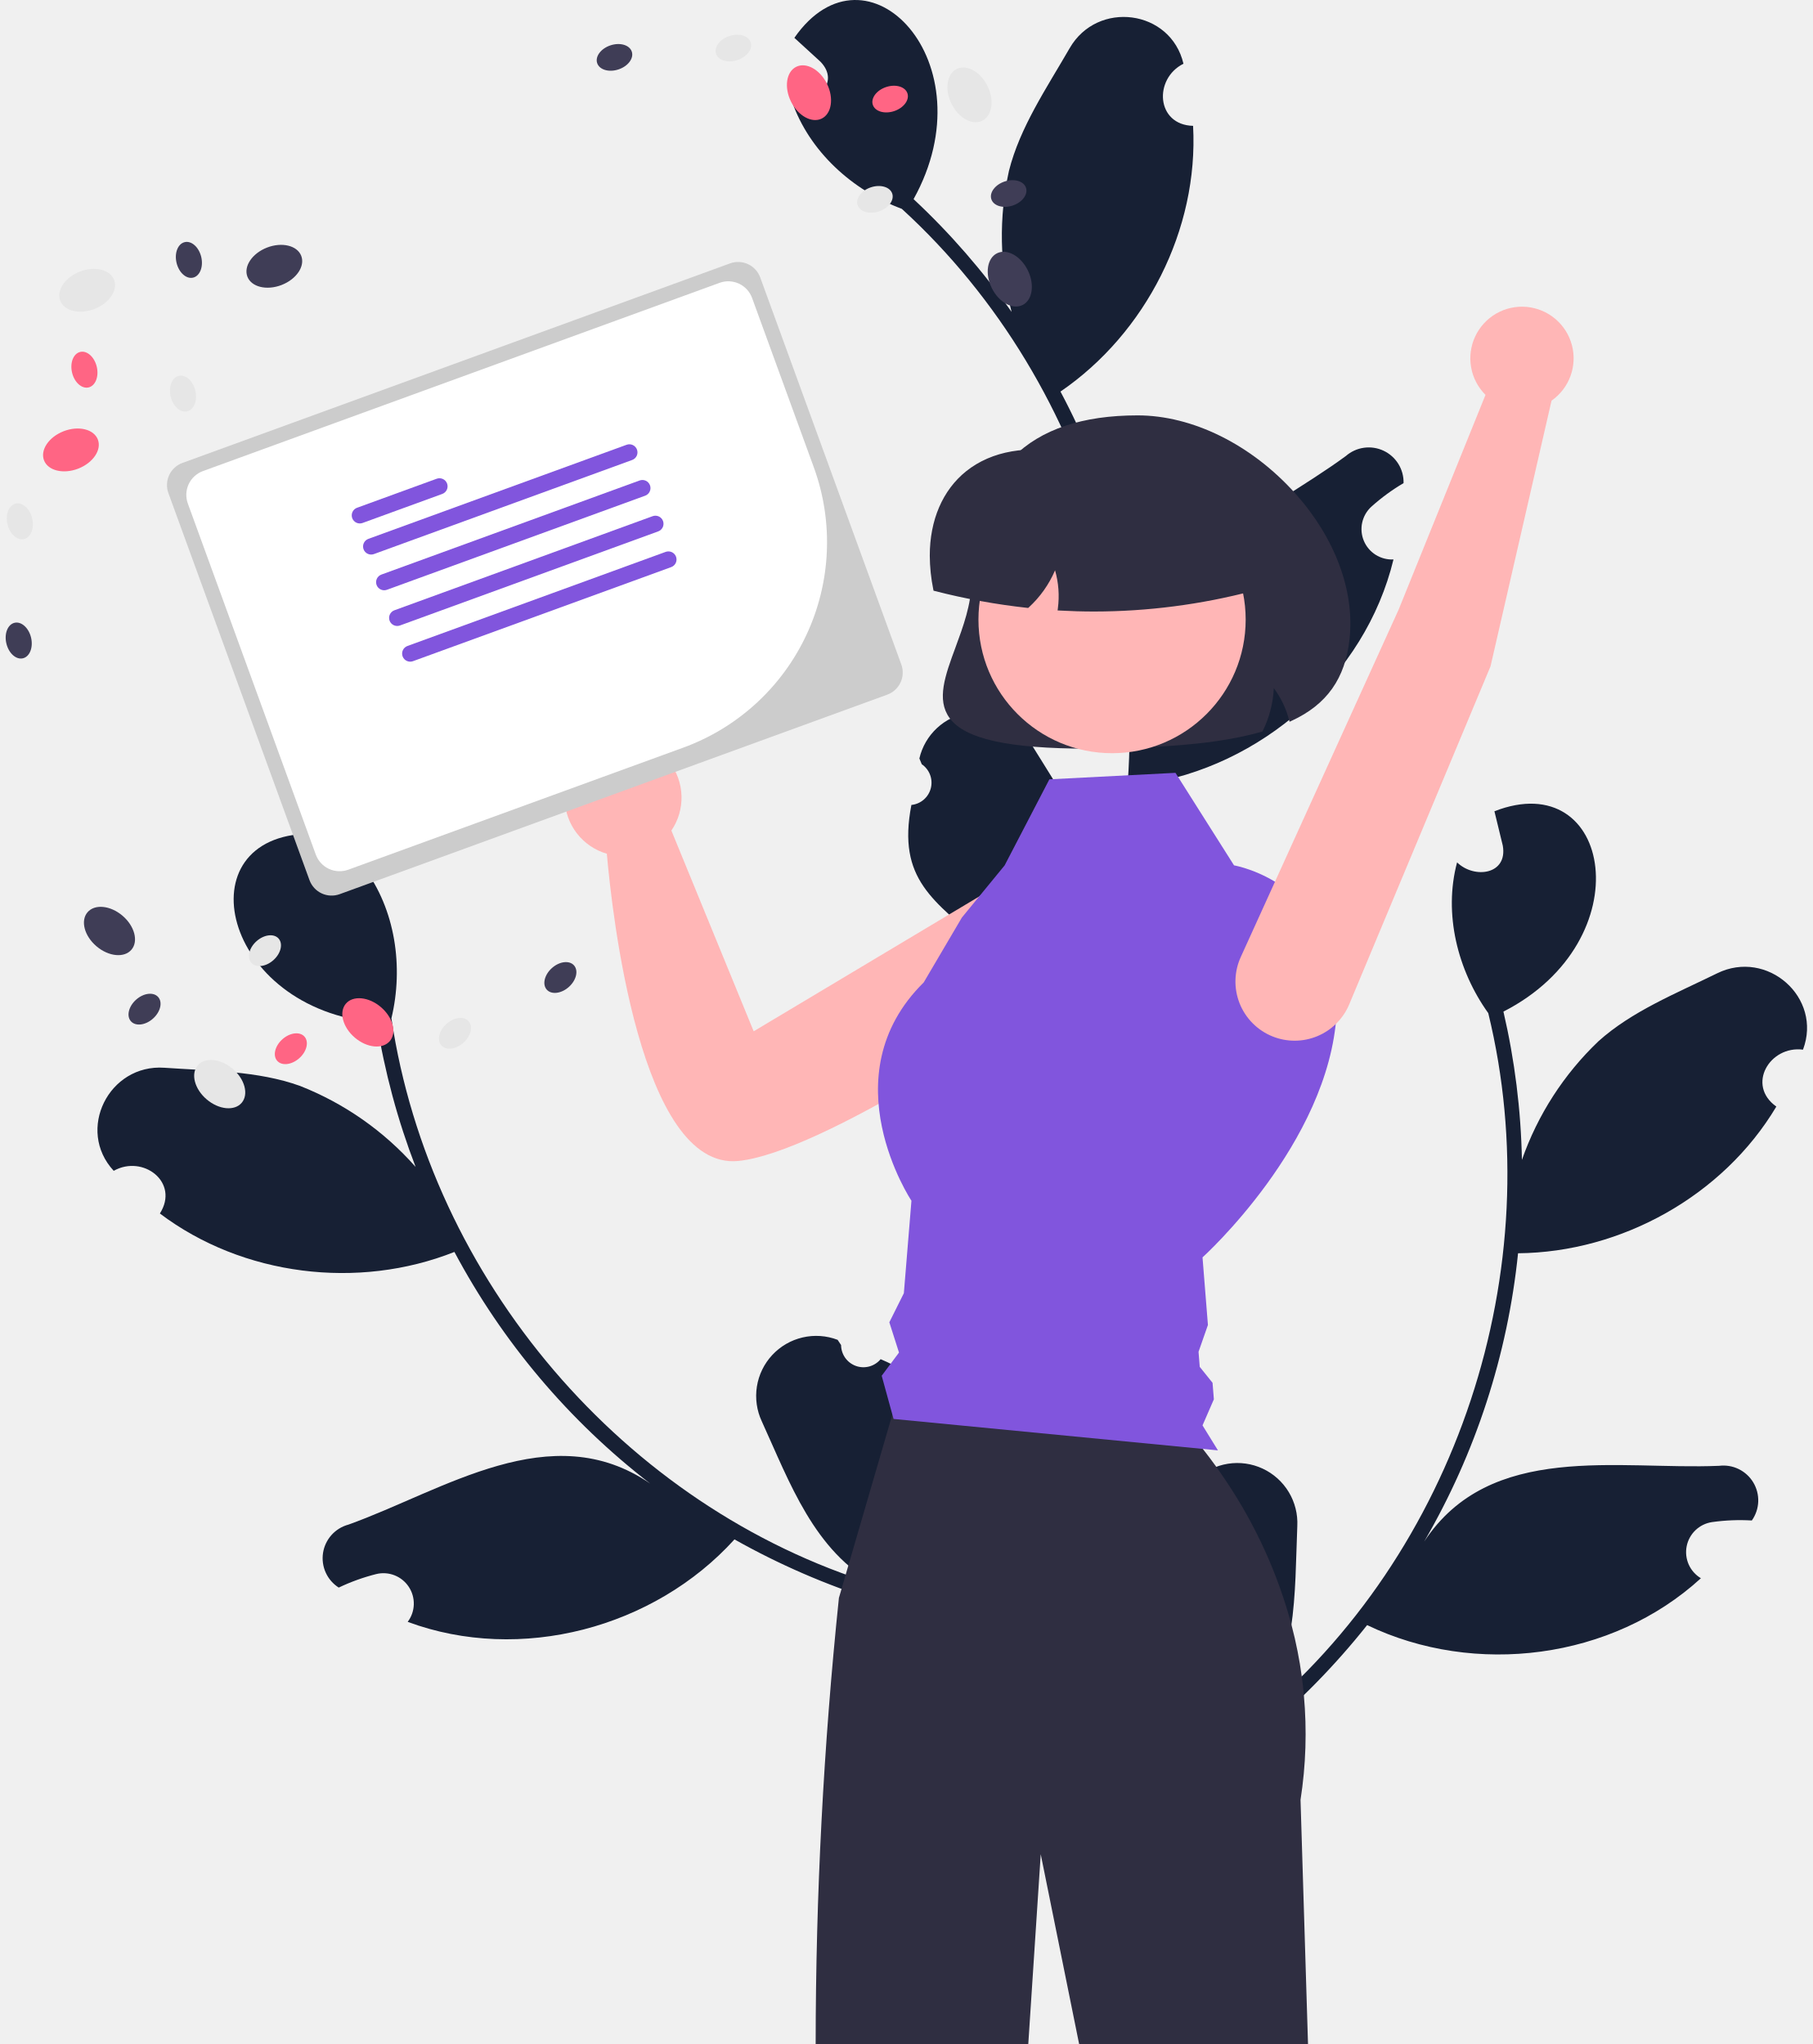
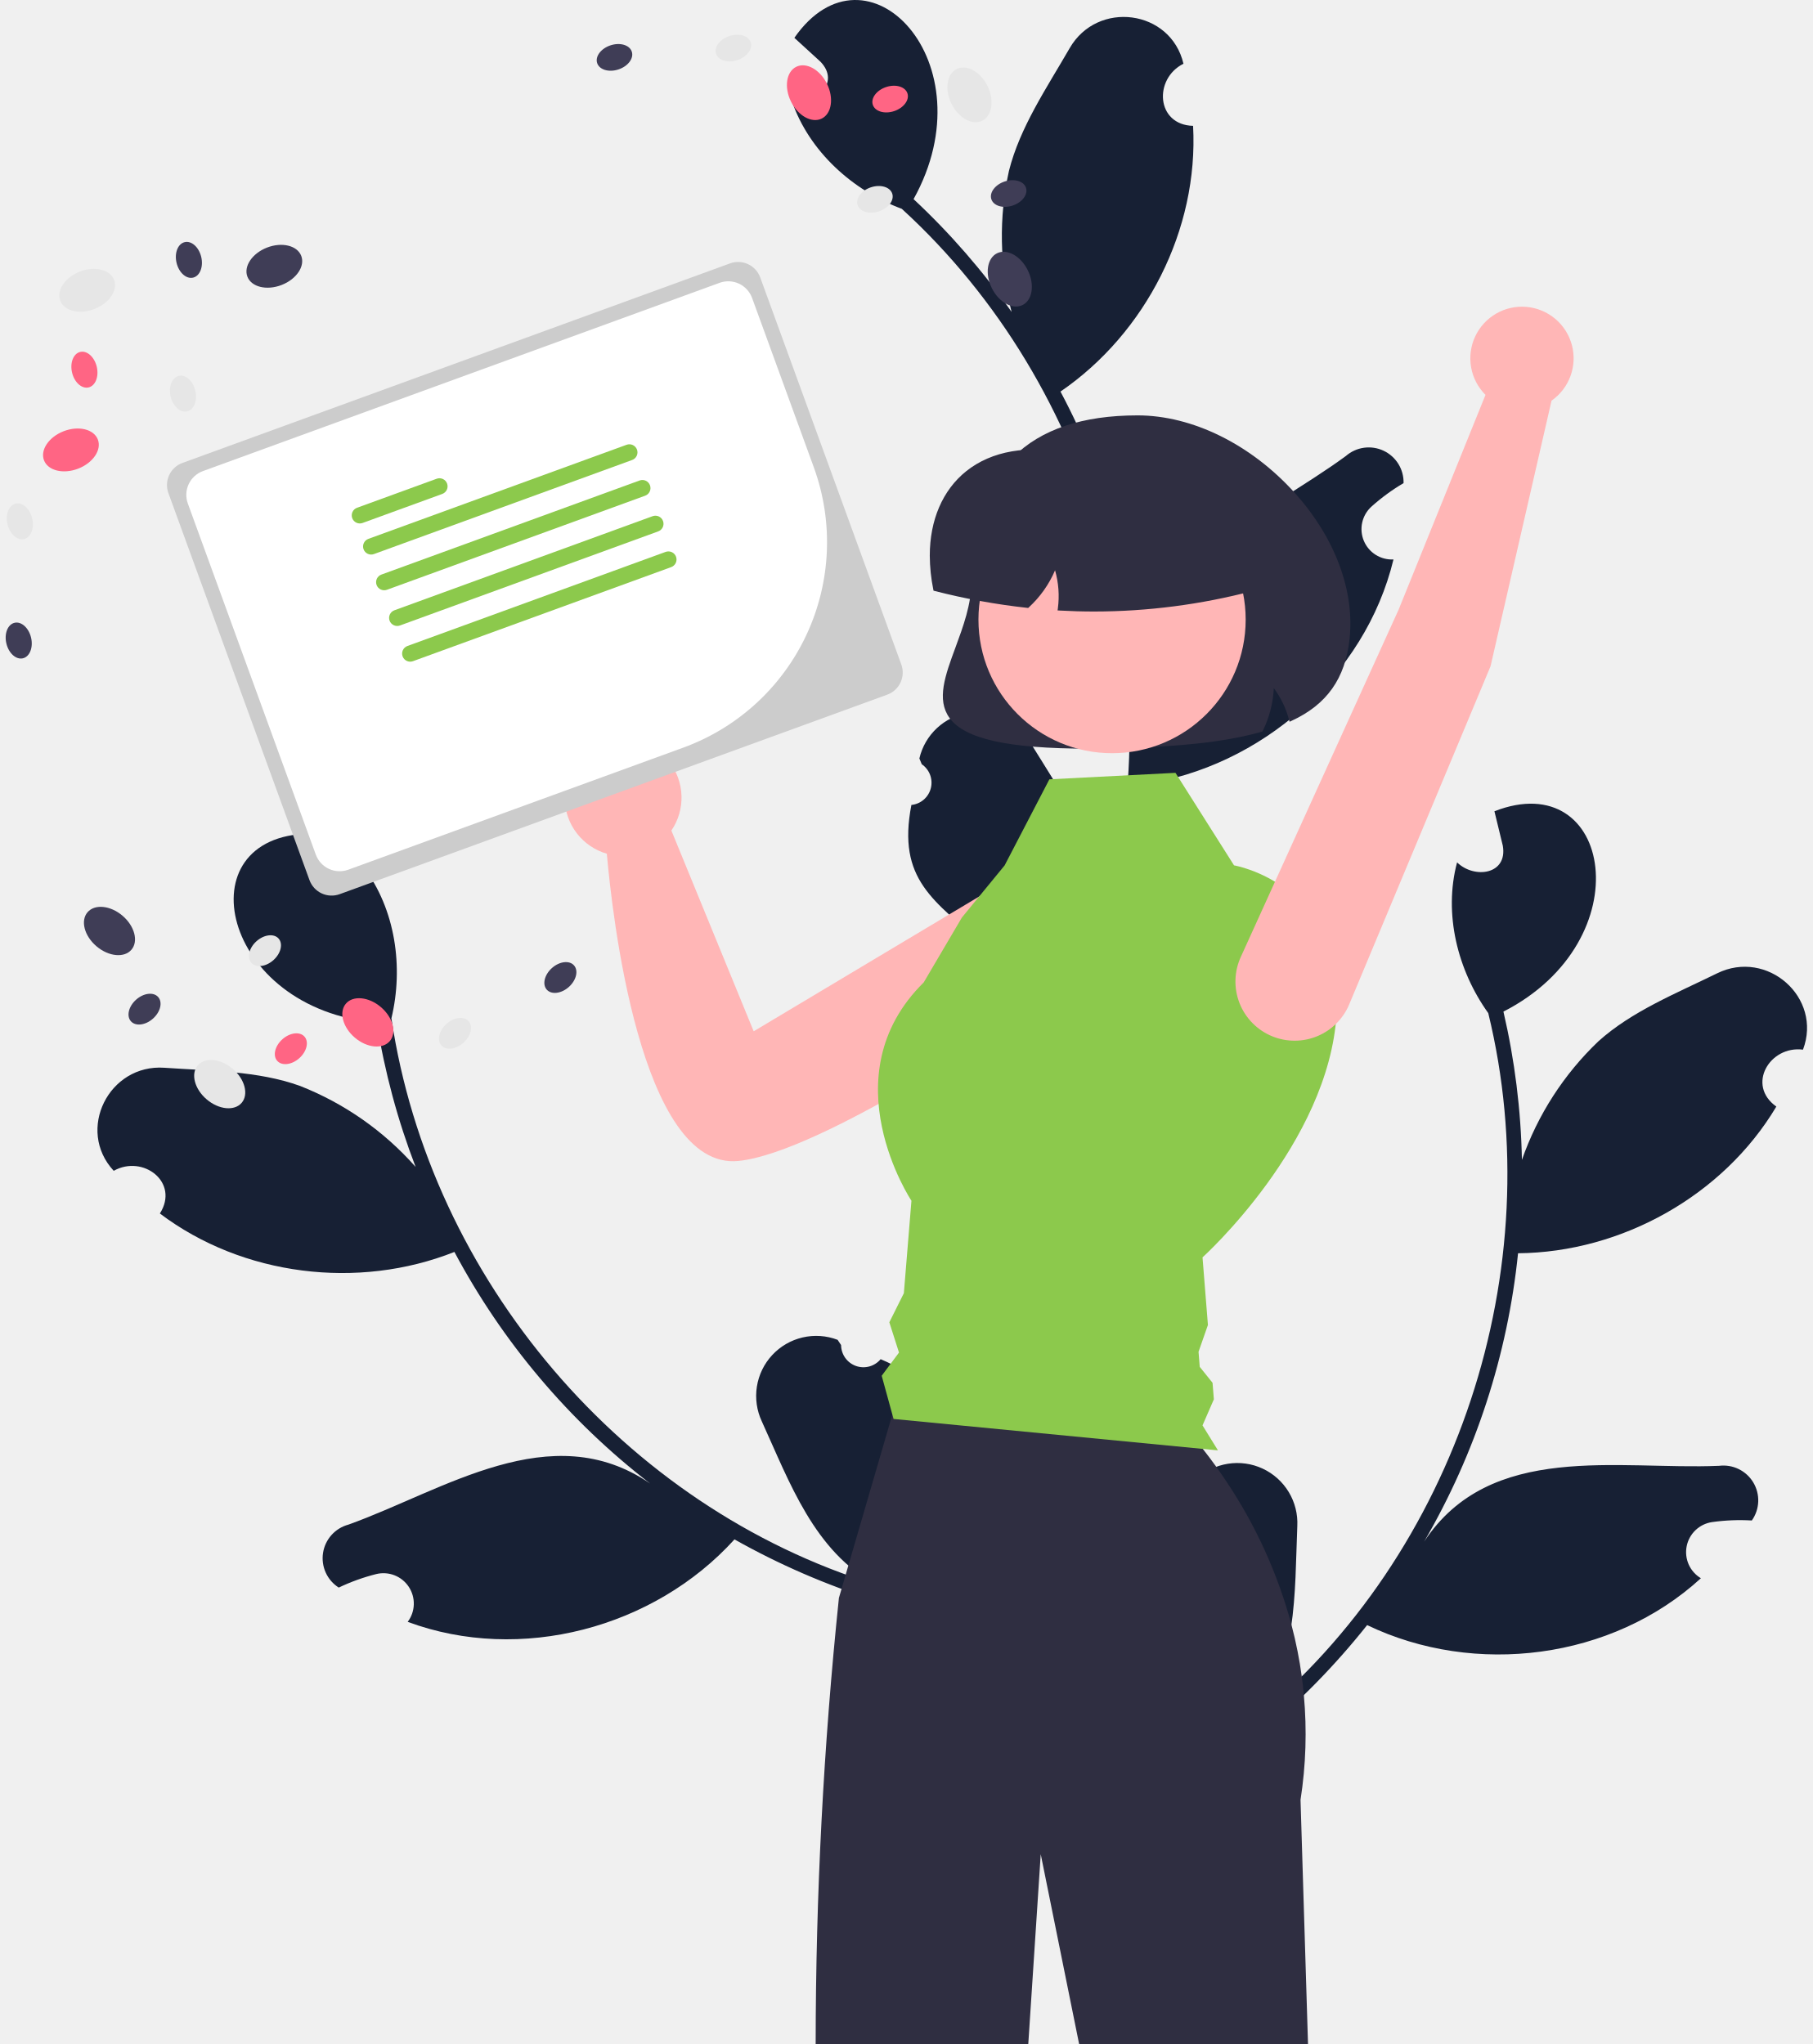
<svg xmlns="http://www.w3.org/2000/svg" width="266" height="300" viewBox="0 0 266 300" fill="none">
  <g clip-path="url(#clip0_848_5808)">
    <path d="M170.775 222.111C171.368 222.428 172.045 222.555 172.713 222.474C173.38 222.394 174.008 222.111 174.509 221.662C175.01 221.214 175.361 220.622 175.515 219.967C175.669 219.312 175.617 218.626 175.368 218.001C175.435 217.669 175.483 217.43 175.55 217.098C176.833 215.9 178.445 215.112 180.179 214.837C181.912 214.561 183.689 214.809 185.281 215.549C186.873 216.29 188.207 217.489 189.113 218.992C190.019 220.496 190.455 222.236 190.366 223.989C189.959 233.877 190.448 244.547 183.876 252.518C213.871 228.007 227.548 186.252 218.388 148.696C213.893 142.433 211.796 134.113 213.812 126.573C216.341 129.033 221.272 128.372 220.519 124.114C220.114 122.43 219.696 120.752 219.292 119.069C236.568 112.328 241.079 138.016 220.614 148.475C222.274 155.615 223.183 162.909 223.327 170.238C225.637 163.629 229.483 157.664 234.549 152.832C239.453 148.416 245.939 145.819 251.972 142.856C259.313 139.242 267.461 146.408 264.571 154.058C259.683 153.433 256.225 159.274 260.66 162.413C252.871 175.495 237.935 183.81 222.76 183.942C221.226 198.868 216.527 213.297 208.978 226.265C218.672 211.524 237.432 215.768 252.258 215.14C253.242 215.016 254.241 215.181 255.132 215.615C256.024 216.049 256.77 216.733 257.279 217.583C257.789 218.434 258.04 219.414 258.002 220.405C257.963 221.396 257.638 222.354 257.064 223.163C255.114 223.048 253.157 223.128 251.222 223.4C250.312 223.535 249.466 223.948 248.8 224.583C248.134 225.217 247.681 226.042 247.502 226.944C247.323 227.847 247.428 228.782 247.801 229.623C248.175 230.463 248.8 231.168 249.59 231.639C236.584 243.562 216.431 246.125 200.614 238.517C195.938 244.408 190.662 249.796 184.871 254.596L161.356 243.387C161.397 243.085 161.449 242.779 161.498 242.482C163.609 243.656 165.857 244.568 168.19 245.196C165.681 235.633 162.886 230.031 170.774 222.111H170.775Z" fill="#172034" />
    <path d="M129.224 199.488C128.794 200.006 128.215 200.379 127.567 200.556C126.918 200.734 126.23 200.708 125.597 200.481C124.963 200.255 124.415 199.839 124.025 199.291C123.636 198.742 123.425 198.087 123.42 197.415C123.233 197.132 123.098 196.929 122.911 196.647C121.271 196.021 119.481 195.9 117.771 196.299C116.061 196.697 114.51 197.597 113.315 198.883C112.12 200.169 111.336 201.783 111.064 203.517C110.793 205.252 111.045 207.028 111.789 208.618C115.895 217.622 119.467 227.688 128.561 232.591C91.535 221.205 63.119 187.693 57.436 149.457C59.236 141.961 58.04 133.464 53.329 127.242C51.914 130.474 47.099 131.722 46.19 127.494C45.93 125.782 45.684 124.071 45.423 122.359C26.881 122.633 32.393 148.125 55.291 150.092C56.447 157.33 58.356 164.428 60.987 171.27C56.355 166.021 50.543 161.947 44.029 159.383C37.821 157.143 30.835 157.184 24.13 156.716C15.967 156.138 11.125 165.848 16.687 171.842C20.977 169.42 26.384 173.526 23.46 178.106C35.609 187.283 52.577 189.35 66.681 183.748C73.733 196.993 83.527 208.583 95.41 217.746C80.872 207.751 65.098 218.758 51.13 223.769C50.172 224.025 49.31 224.554 48.648 225.292C47.986 226.03 47.553 226.945 47.402 227.925C47.251 228.905 47.388 229.908 47.797 230.811C48.206 231.714 48.869 232.478 49.706 233.011C51.469 232.17 53.311 231.505 55.206 231.028C56.099 230.809 57.038 230.873 57.895 231.209C58.751 231.545 59.482 232.138 59.988 232.907C60.494 233.675 60.75 234.581 60.721 235.5C60.692 236.42 60.379 237.308 59.825 238.042C76.368 244.179 95.999 238.951 107.778 225.938C114.33 229.63 121.249 232.63 128.422 234.891L145.972 215.64C145.821 215.376 145.657 215.113 145.5 214.856C143.987 216.74 142.25 218.431 140.326 219.893C139.042 210.09 139.518 203.848 129.224 199.488L129.224 199.488Z" fill="#172034" />
    <path d="M133.74 118.143C134.409 118.075 135.042 117.803 135.551 117.364C136.061 116.925 136.423 116.34 136.589 115.688C136.755 115.037 136.717 114.35 136.48 113.72C136.242 113.091 135.817 112.55 135.262 112.17C135.132 111.857 135.038 111.632 134.909 111.319C135.306 109.609 136.205 108.057 137.491 106.861C138.776 105.665 140.389 104.881 142.124 104.608C143.858 104.335 145.634 104.586 147.224 105.33C148.815 106.073 150.147 107.274 151.051 108.779C156.226 117.214 162.581 125.799 161.569 136.081C172.804 99.009 160.876 56.721 132.333 30.652C125.11 27.959 118.73 22.221 116.2 14.838C119.671 15.47 123.396 12.172 120.396 9.057C119.122 7.885 117.839 6.725 116.565 5.553C127.148 -9.676 145.215 9.134 134.058 29.227C139.417 34.228 144.239 39.776 148.444 45.781C146.677 39.006 146.544 31.91 148.055 25.074C149.664 18.674 153.6 12.902 156.957 7.079C161.036 -0.015 171.795 1.391 173.661 9.353C169.255 11.559 169.641 18.336 175.073 18.47C175.901 33.672 168.138 48.902 155.614 57.472C162.663 70.719 166.807 85.317 167.77 100.291C167.599 82.649 185.539 75.713 197.497 66.925C198.244 66.274 199.165 65.854 200.147 65.717C201.129 65.58 202.129 65.732 203.027 66.154C203.924 66.576 204.679 67.25 205.2 68.093C205.72 68.937 205.984 69.914 205.959 70.905C204.276 71.898 202.696 73.055 201.242 74.36C200.561 74.979 200.089 75.793 199.89 76.692C199.691 77.59 199.775 78.527 200.129 79.376C200.484 80.225 201.092 80.943 201.871 81.433C202.65 81.922 203.562 82.159 204.48 82.11C200.331 99.259 185.03 112.623 167.658 115.126C167.06 122.623 165.685 130.038 163.554 137.251L137.784 141.056C137.649 140.784 137.522 140.5 137.397 140.226C139.804 140.024 142.178 139.528 144.465 138.748C137.051 132.208 131.607 129.117 133.739 118.143L133.74 118.143Z" fill="#172034" />
    <path d="M159.659 109.879C147.927 109.879 141.563 108.446 139.341 105.385C137.38 102.685 138.695 99.123 140.217 94.997C141.311 92.032 142.551 88.672 142.551 85.346C142.551 69.168 150.754 60.966 166.931 60.966C174.98 60.966 183.622 65.242 190.049 72.403C195.891 78.914 198.802 86.707 198.034 93.782C197.405 99.585 194.704 103.402 189.534 105.793L189.232 105.933L189.146 105.611C188.699 103.945 187.944 102.379 186.918 100.992C186.819 103.169 186.27 105.301 185.307 107.255L185.252 107.366L185.133 107.4C179.282 109.067 172.338 109.518 166.941 109.725C164.315 109.827 161.888 109.879 159.659 109.879Z" fill="#2F2E41" />
    <path d="M162.857 132.419C162.407 131.097 161.649 129.902 160.644 128.932C159.64 127.962 158.419 127.245 157.083 126.842C155.746 126.438 154.332 126.359 152.959 126.611C151.586 126.863 150.292 127.439 149.186 128.291L110.595 151.364L98.519 121.899C99.54 120.402 100.06 118.621 100.005 116.811C99.95 115.001 99.323 113.254 98.215 111.822C97.106 110.39 95.572 109.346 93.833 108.839C92.094 108.332 90.24 108.39 88.535 109.002C86.831 109.615 85.365 110.752 84.346 112.249C83.328 113.747 82.81 115.529 82.867 117.339C82.923 119.149 83.552 120.895 84.662 122.326C85.773 123.757 87.308 124.799 89.047 125.304C89.791 133.801 93.928 171.777 108.317 170.397C120.412 169.237 150.45 149.232 159.779 142.296C161.272 141.188 162.374 139.634 162.927 137.859C163.48 136.084 163.456 134.179 162.857 132.419Z" fill="#FFB6B6" />
    <path d="M191.938 300H158.35L152.718 272.151L150.89 300H119.69C119.702 278.13 120.841 256.275 123.103 234.522L123.49 233.205L124.101 231.098L124.487 229.775L130.944 207.603L131.454 205.844H170.333C172.57 207.945 174.634 210.224 176.503 212.659C177.137 213.466 177.798 214.34 178.476 215.282C178.947 215.948 179.434 216.649 179.922 217.383C184.254 223.833 187.492 230.953 189.506 238.456V238.462C189.848 239.745 190.15 241.059 190.414 242.402V242.408C190.649 243.601 190.857 244.812 191.019 246.051C191.142 246.953 191.249 247.866 191.327 248.791C191.795 253.914 191.631 259.076 190.84 264.159L191.938 300Z" fill="#2F2E41" />
    <path d="M13.854 45.352C16.035 44.508 17.328 42.593 16.74 41.076C16.153 39.559 13.908 39.013 11.727 39.857C9.546 40.702 8.254 42.616 8.841 44.134C9.428 45.651 11.673 46.197 13.854 45.352Z" fill="#E6E6E6" />
    <path d="M41.318 41.829C43.5 40.985 44.792 39.07 44.204 37.553C43.617 36.035 41.373 35.49 39.191 36.334C37.01 37.179 35.718 39.093 36.305 40.611C36.893 42.128 39.137 42.674 41.318 41.829Z" fill="#3F3D56" />
    <path d="M11.472 68.784C13.653 67.94 14.946 66.025 14.358 64.508C13.771 62.99 11.526 62.445 9.345 63.289C7.164 64.133 5.872 66.048 6.459 67.565C7.046 69.083 9.291 69.628 11.472 68.784Z" fill="#FF6584" />
    <path d="M3.527 79.12C4.528 78.883 5.063 77.525 4.722 76.086C4.382 74.648 3.295 73.674 2.294 73.91C1.293 74.147 0.758 75.505 1.098 76.944C1.439 78.382 2.526 79.357 3.527 79.12Z" fill="#E6E6E6" />
    <path d="M3.363 96.619C4.364 96.382 4.899 95.024 4.559 93.585C4.218 92.147 3.131 91.172 2.13 91.409C1.13 91.646 0.594 93.004 0.935 94.443C1.275 95.881 2.363 96.856 3.363 96.619Z" fill="#3F3D56" />
    <path d="M27.468 60.374C28.469 60.138 29.004 58.779 28.664 57.341C28.323 55.902 27.236 54.928 26.235 55.165C25.235 55.402 24.699 56.76 25.04 58.199C25.38 59.637 26.468 60.611 27.468 60.374Z" fill="#E6E6E6" />
    <path d="M13.003 56.862C14.004 56.625 14.539 55.267 14.199 53.828C13.858 52.39 12.771 51.416 11.77 51.653C10.77 51.889 10.235 53.248 10.575 54.686C10.915 56.125 12.003 57.099 13.003 56.862Z" fill="#FF6584" />
    <path d="M28.335 40.748C29.336 40.511 29.871 39.153 29.53 37.715C29.19 36.276 28.103 35.302 27.102 35.539C26.101 35.776 25.566 37.134 25.907 38.573C26.247 40.011 27.334 40.985 28.335 40.748Z" fill="#3F3D56" />
    <path d="M35.465 161.861C36.52 160.622 35.931 158.389 34.15 156.873C32.369 155.357 30.07 155.132 29.015 156.371C27.96 157.61 28.549 159.844 30.331 161.36C32.112 162.876 34.41 163.1 35.465 161.861Z" fill="#E6E6E6" />
    <path d="M19.29 139.388C20.345 138.149 19.756 135.915 17.975 134.399C16.194 132.883 13.895 132.658 12.84 133.897C11.786 135.136 12.375 137.37 14.156 138.886C15.937 140.402 18.236 140.627 19.29 139.388Z" fill="#3F3D56" />
    <path d="M57.205 152.799C58.259 151.56 57.67 149.327 55.889 147.81C54.108 146.294 51.809 146.07 50.754 147.309C49.7 148.548 50.289 150.781 52.07 152.297C53.851 153.814 56.15 154.038 57.205 152.799Z" fill="#FF6584" />
    <path d="M68.004 153.047C69.107 152.063 69.446 150.643 68.761 149.876C68.076 149.109 66.627 149.285 65.524 150.269C64.421 151.253 64.082 152.673 64.767 153.44C65.452 154.208 66.901 154.032 68.004 153.047Z" fill="#E6E6E6" />
    <path d="M83.47 144.859C84.573 143.874 84.912 142.454 84.227 141.687C83.542 140.92 82.093 141.096 80.99 142.08C79.887 143.065 79.548 144.485 80.233 145.252C80.918 146.019 82.367 145.843 83.47 144.859Z" fill="#3F3D56" />
    <path d="M40.121 140.92C41.224 139.935 41.562 138.515 40.878 137.748C40.193 136.981 38.744 137.157 37.641 138.141C36.538 139.126 36.199 140.546 36.884 141.313C37.569 142.08 39.018 141.904 40.121 140.92Z" fill="#E6E6E6" />
    <path d="M43.919 155.312C45.022 154.328 45.361 152.908 44.676 152.14C43.991 151.373 42.542 151.549 41.439 152.534C40.336 153.518 39.998 154.938 40.682 155.705C41.367 156.472 42.816 156.296 43.919 155.312Z" fill="#FF6584" />
    <path d="M22.449 149.502C23.552 148.518 23.891 147.098 23.206 146.331C22.522 145.564 21.072 145.74 19.97 146.724C18.867 147.708 18.528 149.128 19.212 149.895C19.897 150.663 21.346 150.487 22.449 149.502Z" fill="#3F3D56" />
    <path d="M144.13 17.723C145.59 17.005 145.937 14.722 144.905 12.623C143.872 10.524 141.852 9.404 140.392 10.122C138.932 10.841 138.585 13.124 139.617 15.223C140.649 17.322 142.67 18.441 144.13 17.723Z" fill="#E6E6E6" />
    <path d="M150.046 44.773C151.506 44.055 151.853 41.772 150.821 39.672C149.788 37.574 147.768 36.454 146.308 37.172C144.848 37.89 144.501 40.174 145.533 42.273C146.565 44.372 148.586 45.491 150.046 44.773Z" fill="#3F3D56" />
    <path d="M120.58 17.404C122.04 16.686 122.387 14.402 121.354 12.303C120.322 10.204 118.302 9.085 116.842 9.803C115.381 10.521 115.035 12.804 116.067 14.903C117.099 17.002 119.12 18.122 120.58 17.404Z" fill="#FF6584" />
    <path d="M108.201 8.819C109.605 8.354 110.48 7.186 110.156 6.21C109.832 5.234 108.433 4.819 107.029 5.285C105.626 5.75 104.751 6.918 105.075 7.894C105.398 8.87 106.798 9.285 108.201 8.819Z" fill="#E6E6E6" />
    <path d="M90.755 10.19C92.159 9.725 93.034 8.556 92.71 7.58C92.386 6.604 90.987 6.19 89.584 6.655C88.18 7.12 87.305 8.289 87.629 9.265C87.953 10.241 89.352 10.655 90.755 10.19Z" fill="#3F3D56" />
    <path d="M128.972 31.026C130.376 30.561 131.251 29.392 130.927 28.416C130.603 27.44 129.204 27.026 127.8 27.491C126.397 27.956 125.522 29.125 125.846 30.101C126.169 31.077 127.569 31.491 128.972 31.026Z" fill="#E6E6E6" />
    <path d="M131.204 16.309C132.607 15.844 133.482 14.675 133.158 13.699C132.835 12.723 131.435 12.309 130.032 12.774C128.629 13.24 127.754 14.408 128.077 15.384C128.401 16.36 129.801 16.774 131.204 16.309Z" fill="#FF6584" />
    <path d="M148.599 30.17C150.002 29.705 150.877 28.536 150.553 27.56C150.23 26.584 148.83 26.17 147.427 26.635C146.024 27.1 145.149 28.269 145.472 29.245C145.796 30.221 147.196 30.635 148.599 30.17Z" fill="#3F3D56" />
-     <path d="M153.985 114.383L172.489 113.43L181.083 127.01C181.083 127.01 197.254 129.714 196.133 148.769C195.012 167.825 176.458 184.546 176.458 184.546L177.251 194.469L175.874 198.405L176.05 200.615L177.93 202.956L178.123 205.377L176.458 209.206L178.722 212.873L131.121 208.261L129.38 201.92L131.919 198.515L130.501 194.074L132.633 189.802L133.745 176.233C133.745 176.233 121.581 157.958 135.545 144.193L141.149 134.666L147.42 127.015L153.985 114.383Z" fill="#8155DD" />
+     <path d="M153.985 114.383L172.489 113.43L181.083 127.01C181.083 127.01 197.254 129.714 196.133 148.769C195.012 167.825 176.458 184.546 176.458 184.546L177.251 194.469L175.874 198.405L176.05 200.615L177.93 202.956L178.123 205.377L176.458 209.206L178.722 212.873L131.121 208.261L129.38 201.92L131.919 198.515L130.501 194.074L132.633 189.802L133.745 176.233C133.745 176.233 121.581 157.958 135.545 144.193L141.149 134.666L147.42 127.015L153.985 114.383Z" fill="#8CC94C" />
    <path d="M163.184 110.548C174.012 110.548 182.791 101.77 182.791 90.941C182.791 80.113 174.012 71.334 163.184 71.334C152.355 71.334 143.577 80.113 143.577 90.941C143.577 101.77 152.355 110.548 163.184 110.548Z" fill="#FFB6B6" />
    <path d="M160.559 89.753C158.869 89.753 157.18 89.705 155.493 89.61L155.191 89.593L155.231 89.294C155.479 87.422 155.339 85.52 154.82 83.705C153.937 85.771 152.624 87.626 150.968 89.145L150.874 89.231L150.748 89.217C146.164 88.716 141.622 87.887 137.157 86.738L136.986 86.694L136.952 86.521C136.618 84.884 136.445 83.217 136.436 81.546C136.436 76.325 138.329 71.93 141.766 69.172C145.508 66.17 150.871 65.246 156.873 66.57H176.066C178.176 66.573 180.199 67.412 181.691 68.904C183.183 70.396 184.022 72.419 184.024 74.529V86.683L183.815 86.738C176.224 88.733 168.408 89.746 160.559 89.753Z" fill="#2F2E41" />
    <path d="M26.771 67.944C25.912 68.258 25.212 68.9 24.826 69.729C24.44 70.558 24.398 71.507 24.71 72.367L45.416 129.18C45.73 130.039 46.372 130.738 47.201 131.125C48.031 131.511 48.979 131.553 49.839 131.24L130.199 101.954C131.058 101.639 131.757 100.997 132.144 100.168C132.53 99.339 132.572 98.39 132.259 97.53L111.554 40.717C111.24 39.858 110.598 39.159 109.768 38.772C108.939 38.386 107.991 38.344 107.131 38.657L26.771 67.944Z" fill="#CCCCCC" />
    <path d="M100.29 109.721L51.102 127.648C50.176 127.984 49.156 127.939 48.263 127.523C47.37 127.108 46.679 126.355 46.341 125.43L27.562 73.901C27.226 72.976 27.27 71.955 27.686 71.062C28.102 70.17 28.855 69.479 29.779 69.14L105.598 41.509C106.524 41.173 107.545 41.217 108.437 41.633C109.33 42.049 110.021 42.802 110.359 43.727L119.433 68.625C122.334 76.613 121.948 85.427 118.36 93.131C114.771 100.836 108.273 106.802 100.29 109.721Z" fill="white" />
-     <path d="M64.897 72.496L53.208 76.756C53.061 76.809 52.905 76.834 52.749 76.827C52.594 76.82 52.441 76.783 52.299 76.717C52.158 76.651 52.031 76.558 51.925 76.443C51.82 76.328 51.738 76.193 51.685 76.047C51.631 75.9 51.607 75.744 51.614 75.589C51.621 75.433 51.658 75.28 51.724 75.138C51.79 74.997 51.883 74.87 51.998 74.764C52.113 74.659 52.248 74.577 52.394 74.524L64.083 70.264C64.379 70.156 64.706 70.17 64.991 70.303C65.277 70.436 65.498 70.677 65.606 70.973C65.714 71.269 65.7 71.596 65.567 71.882C65.434 72.167 65.192 72.388 64.897 72.496Z" fill="#8155DD" />
-     <path d="M92.763 67.512L54.872 81.322C54.725 81.375 54.569 81.4 54.413 81.393C54.257 81.386 54.104 81.349 53.962 81.283C53.821 81.217 53.694 81.124 53.588 81.009C53.483 80.894 53.401 80.759 53.347 80.613C53.294 80.466 53.27 80.31 53.276 80.154C53.283 79.998 53.321 79.845 53.387 79.704C53.453 79.562 53.546 79.435 53.661 79.329C53.776 79.224 53.911 79.142 54.058 79.089L91.949 65.28C92.096 65.226 92.252 65.202 92.407 65.209C92.563 65.216 92.716 65.253 92.858 65.319C92.999 65.385 93.126 65.478 93.232 65.593C93.337 65.708 93.419 65.843 93.472 65.989C93.526 66.136 93.55 66.291 93.543 66.447C93.536 66.603 93.499 66.756 93.433 66.898C93.367 67.039 93.274 67.166 93.159 67.272C93.044 67.377 92.91 67.459 92.763 67.512Z" fill="#8155DD" />
-     <path d="M94.673 72.753L56.781 86.562C56.635 86.615 56.479 86.639 56.323 86.633C56.167 86.626 56.014 86.589 55.873 86.523C55.731 86.457 55.604 86.364 55.499 86.249C55.394 86.134 55.312 85.999 55.258 85.853C55.205 85.706 55.181 85.55 55.188 85.394C55.194 85.239 55.232 85.086 55.298 84.944C55.364 84.803 55.457 84.676 55.572 84.57C55.687 84.465 55.821 84.383 55.968 84.33L93.859 70.52C94.155 70.413 94.482 70.427 94.767 70.56C95.052 70.694 95.273 70.934 95.381 71.23C95.489 71.526 95.475 71.853 95.342 72.138C95.209 72.424 94.969 72.645 94.673 72.753Z" fill="#8155DD" />
-     <path d="M96.583 77.993L58.691 91.803C58.545 91.856 58.389 91.881 58.233 91.874C58.077 91.868 57.924 91.83 57.782 91.764C57.641 91.698 57.514 91.605 57.408 91.49C57.302 91.375 57.221 91.241 57.167 91.094C57.114 90.947 57.09 90.791 57.096 90.635C57.103 90.479 57.141 90.326 57.207 90.185C57.273 90.043 57.366 89.916 57.481 89.811C57.596 89.705 57.731 89.624 57.878 89.57L95.769 75.761C95.916 75.708 96.072 75.684 96.227 75.69C96.383 75.697 96.536 75.734 96.678 75.8C96.819 75.866 96.946 75.959 97.052 76.074C97.157 76.189 97.239 76.324 97.292 76.471C97.346 76.617 97.37 76.773 97.363 76.929C97.356 77.085 97.319 77.237 97.253 77.379C97.187 77.52 97.094 77.647 96.979 77.753C96.864 77.858 96.729 77.94 96.583 77.993Z" fill="#8155DD" />
-     <path d="M98.493 83.234L60.601 97.043C60.305 97.151 59.978 97.137 59.693 97.004C59.407 96.871 59.186 96.63 59.078 96.334C58.97 96.038 58.984 95.711 59.117 95.425C59.251 95.14 59.492 94.919 59.788 94.811L97.679 81.001C97.826 80.948 97.981 80.924 98.137 80.931C98.293 80.938 98.446 80.975 98.588 81.041C98.729 81.107 98.856 81.2 98.961 81.315C99.067 81.43 99.149 81.564 99.202 81.711C99.255 81.858 99.279 82.013 99.273 82.169C99.266 82.325 99.229 82.478 99.163 82.619C99.097 82.761 99.004 82.888 98.889 82.993C98.774 83.099 98.639 83.181 98.493 83.234Z" fill="#8155DD" />
+     <path d="M64.897 72.496L53.208 76.756C53.061 76.809 52.905 76.834 52.749 76.827C52.594 76.82 52.441 76.783 52.299 76.717C52.158 76.651 52.031 76.558 51.925 76.443C51.82 76.328 51.738 76.193 51.685 76.047C51.631 75.9 51.607 75.744 51.614 75.589C51.621 75.433 51.658 75.28 51.724 75.138C51.79 74.997 51.883 74.87 51.998 74.764C52.113 74.659 52.248 74.577 52.394 74.524L64.083 70.264C64.379 70.156 64.706 70.17 64.991 70.303C65.277 70.436 65.498 70.677 65.606 70.973C65.714 71.269 65.7 71.596 65.567 71.882C65.434 72.167 65.192 72.388 64.897 72.496Z" fill="#8CC94C" />
+     <path d="M92.763 67.512L54.872 81.322C54.725 81.375 54.569 81.4 54.413 81.393C54.257 81.386 54.104 81.349 53.962 81.283C53.821 81.217 53.694 81.124 53.588 81.009C53.483 80.894 53.401 80.759 53.347 80.613C53.294 80.466 53.27 80.31 53.276 80.154C53.283 79.998 53.321 79.845 53.387 79.704C53.453 79.562 53.546 79.435 53.661 79.329C53.776 79.224 53.911 79.142 54.058 79.089L91.949 65.28C92.096 65.226 92.252 65.202 92.407 65.209C92.563 65.216 92.716 65.253 92.858 65.319C92.999 65.385 93.126 65.478 93.232 65.593C93.337 65.708 93.419 65.843 93.472 65.989C93.526 66.136 93.55 66.291 93.543 66.447C93.536 66.603 93.499 66.756 93.433 66.898C93.367 67.039 93.274 67.166 93.159 67.272C93.044 67.377 92.91 67.459 92.763 67.512Z" fill="#8CC94C" />
+     <path d="M94.673 72.753L56.781 86.562C56.635 86.615 56.479 86.639 56.323 86.633C56.167 86.626 56.014 86.589 55.873 86.523C55.731 86.457 55.604 86.364 55.499 86.249C55.394 86.134 55.312 85.999 55.258 85.853C55.205 85.706 55.181 85.55 55.188 85.394C55.194 85.239 55.232 85.086 55.298 84.944C55.364 84.803 55.457 84.676 55.572 84.57C55.687 84.465 55.821 84.383 55.968 84.33L93.859 70.52C94.155 70.413 94.482 70.427 94.767 70.56C95.052 70.694 95.273 70.934 95.381 71.23C95.489 71.526 95.475 71.853 95.342 72.138C95.209 72.424 94.969 72.645 94.673 72.753Z" fill="#8CC94C" />
+     <path d="M96.583 77.993L58.691 91.803C58.545 91.856 58.389 91.881 58.233 91.874C58.077 91.868 57.924 91.83 57.782 91.764C57.641 91.698 57.514 91.605 57.408 91.49C57.302 91.375 57.221 91.241 57.167 91.094C57.114 90.947 57.09 90.791 57.096 90.635C57.103 90.479 57.141 90.326 57.207 90.185C57.273 90.043 57.366 89.916 57.481 89.811C57.596 89.705 57.731 89.624 57.878 89.57L95.769 75.761C95.916 75.708 96.072 75.684 96.227 75.69C96.383 75.697 96.536 75.734 96.678 75.8C96.819 75.866 96.946 75.959 97.052 76.074C97.157 76.189 97.239 76.324 97.292 76.471C97.346 76.617 97.37 76.773 97.363 76.929C97.356 77.085 97.319 77.237 97.253 77.379C97.187 77.52 97.094 77.647 96.979 77.753C96.864 77.858 96.729 77.94 96.583 77.993Z" fill="#8CC94C" />
+     <path d="M98.493 83.234L60.601 97.043C60.305 97.151 59.978 97.137 59.693 97.004C59.407 96.871 59.186 96.63 59.078 96.334C58.97 96.038 58.984 95.711 59.117 95.425C59.251 95.14 59.492 94.919 59.788 94.811L97.679 81.001C97.826 80.948 97.981 80.924 98.137 80.931C98.293 80.938 98.446 80.975 98.588 81.041C98.729 81.107 98.856 81.2 98.961 81.315C99.067 81.43 99.149 81.564 99.202 81.711C99.255 81.858 99.279 82.013 99.273 82.169C99.266 82.325 99.229 82.478 99.163 82.619C99.097 82.761 99.004 82.888 98.889 82.993C98.774 83.099 98.639 83.181 98.493 83.234Z" fill="#8CC94C" />
    <path d="M218.722 97.788L197.976 147.433C197.091 149.534 195.415 151.202 193.311 152.078C191.206 152.955 188.842 152.968 186.727 152.116C185.634 151.676 184.641 151.017 183.81 150.18C182.979 149.343 182.327 148.346 181.894 147.249C181.462 146.152 181.257 144.978 181.292 143.8C181.327 142.621 181.603 141.462 182.101 140.393L205.232 89.484L217.983 57.958C216.881 56.859 216.144 55.447 215.872 53.915C215.601 52.383 215.807 50.804 216.464 49.393C217.121 47.982 218.196 46.808 219.544 46.029C220.891 45.251 222.446 44.906 223.996 45.042C225.546 45.178 227.017 45.788 228.209 46.788C229.4 47.789 230.255 49.133 230.657 50.636C231.058 52.14 230.987 53.73 230.453 55.192C229.919 56.654 228.948 57.916 227.672 58.806L218.722 97.788Z" fill="#FFB6B6" />
  </g>
  <defs>
    <clipPath id="clip0_848_5808">
      <rect width="264.335" height="300" fill="white" transform="translate(0.83252)" />
    </clipPath>
  </defs>
</svg>
